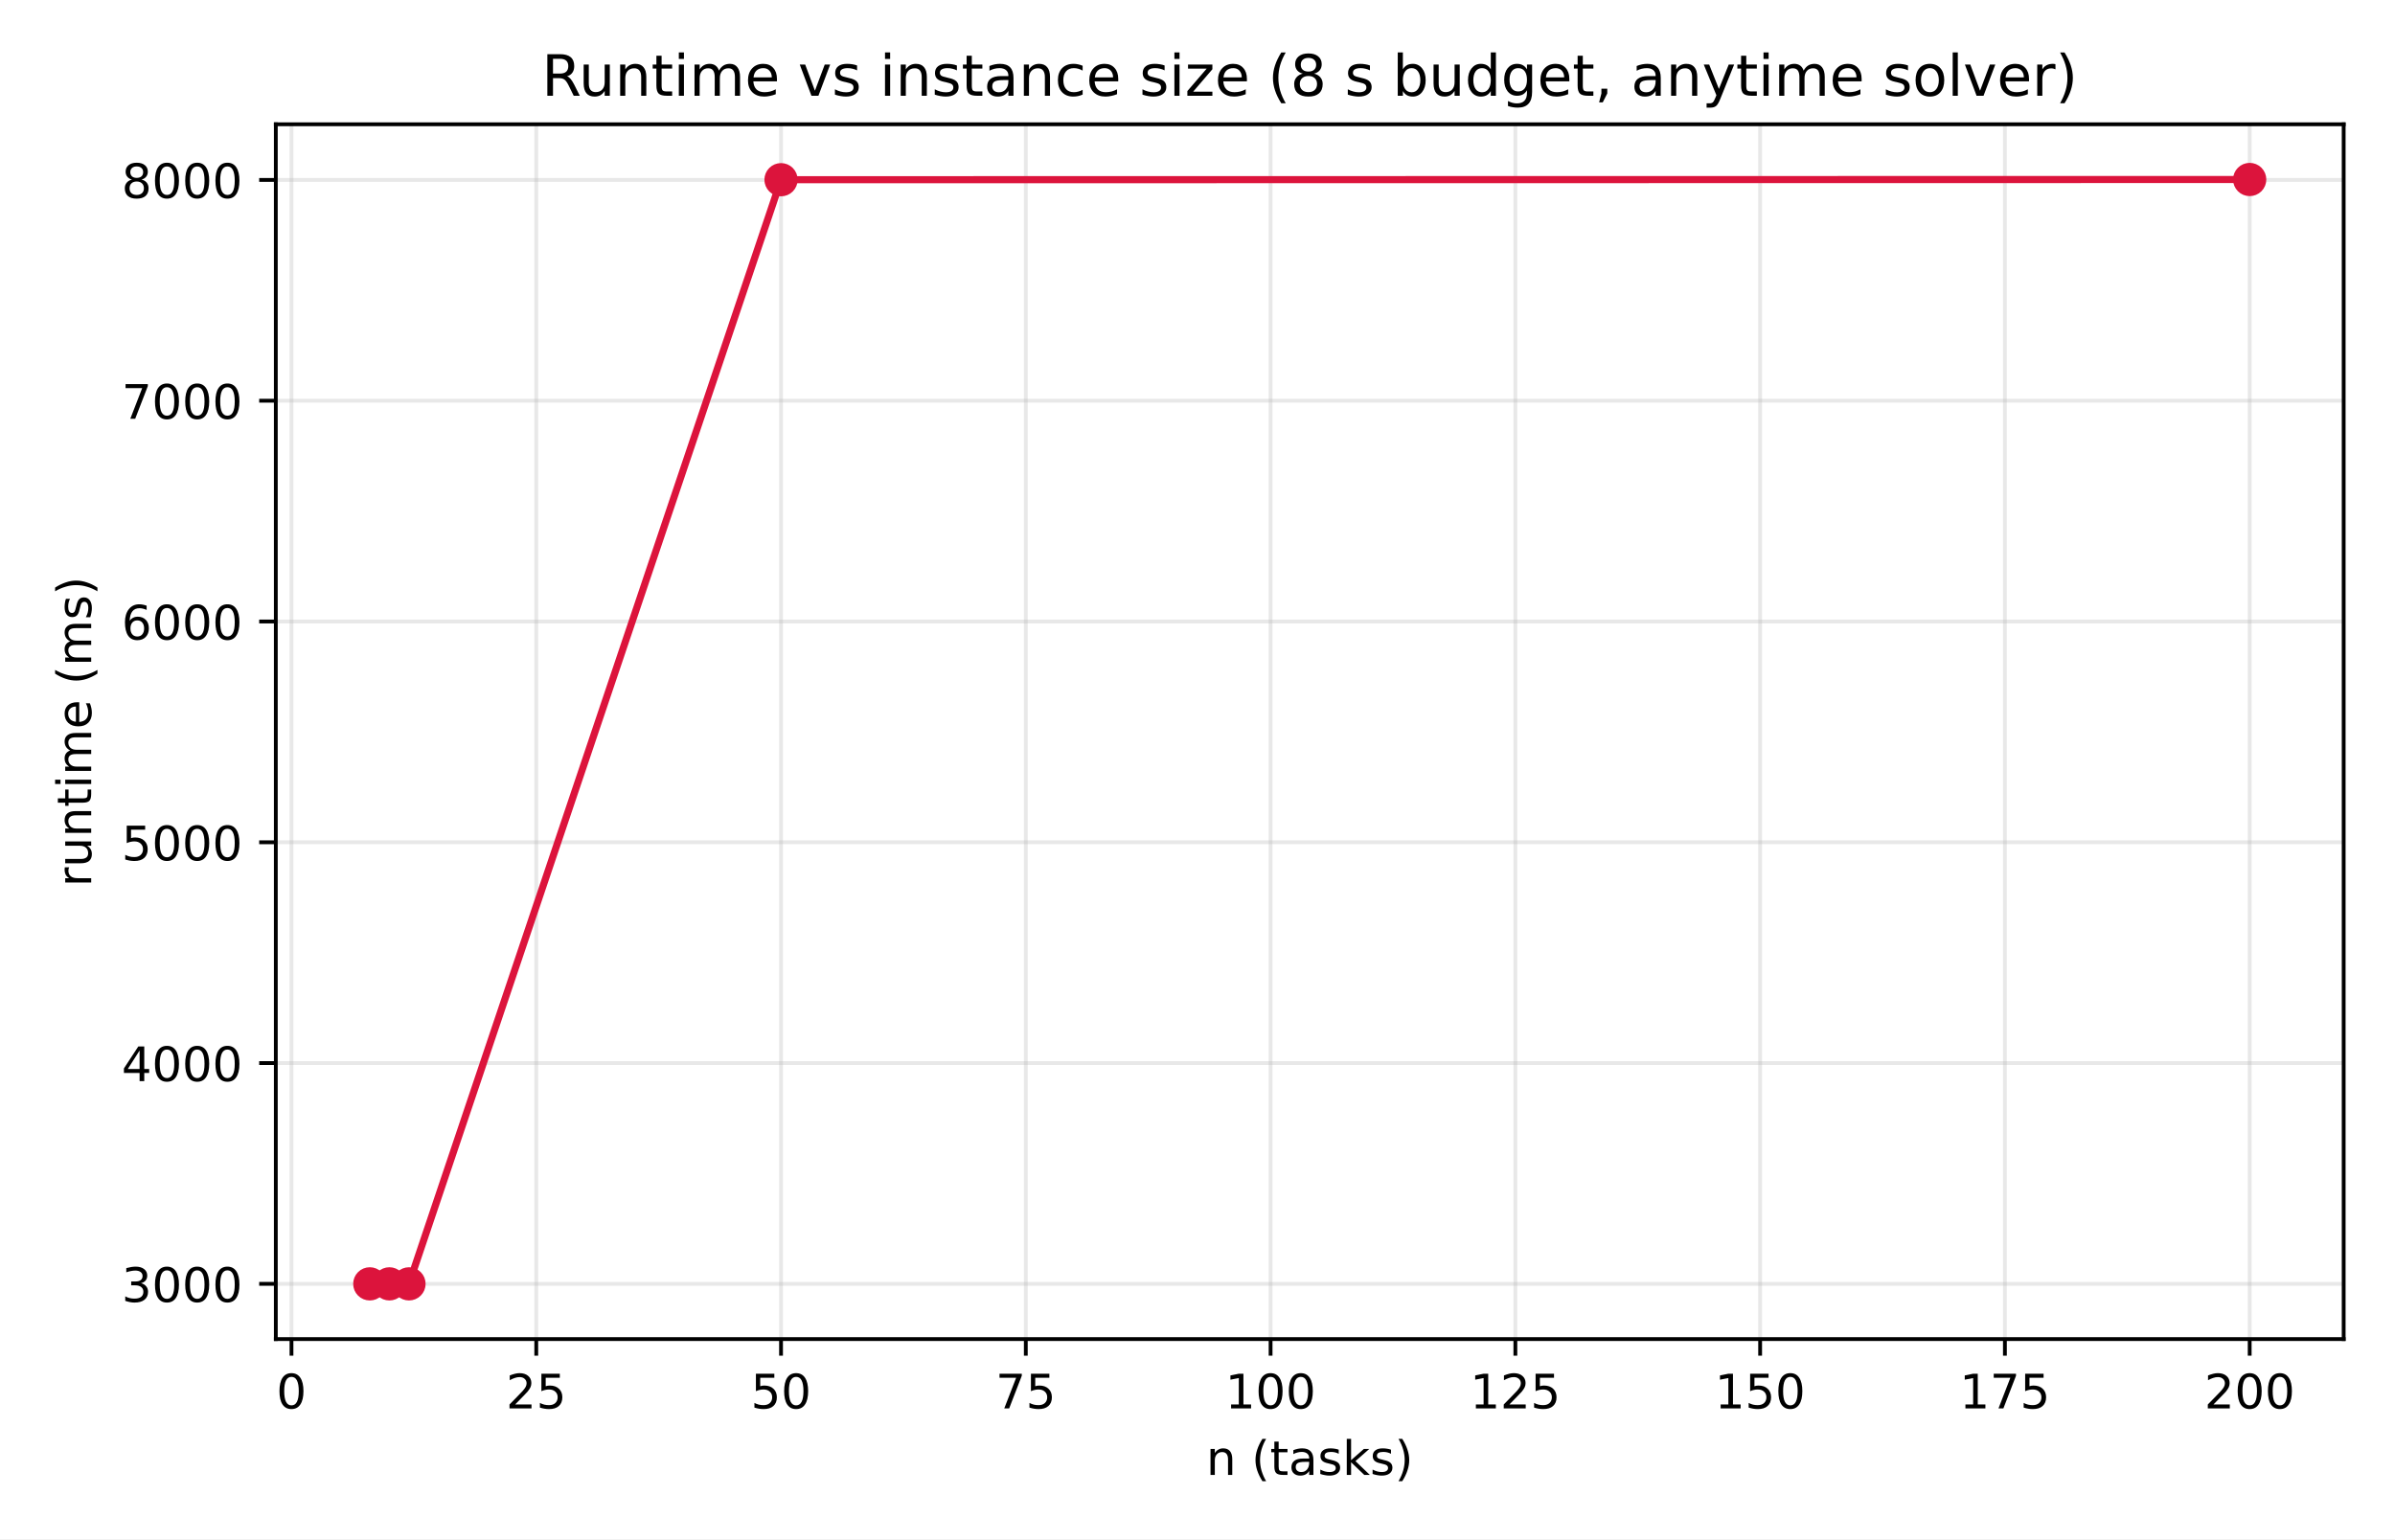
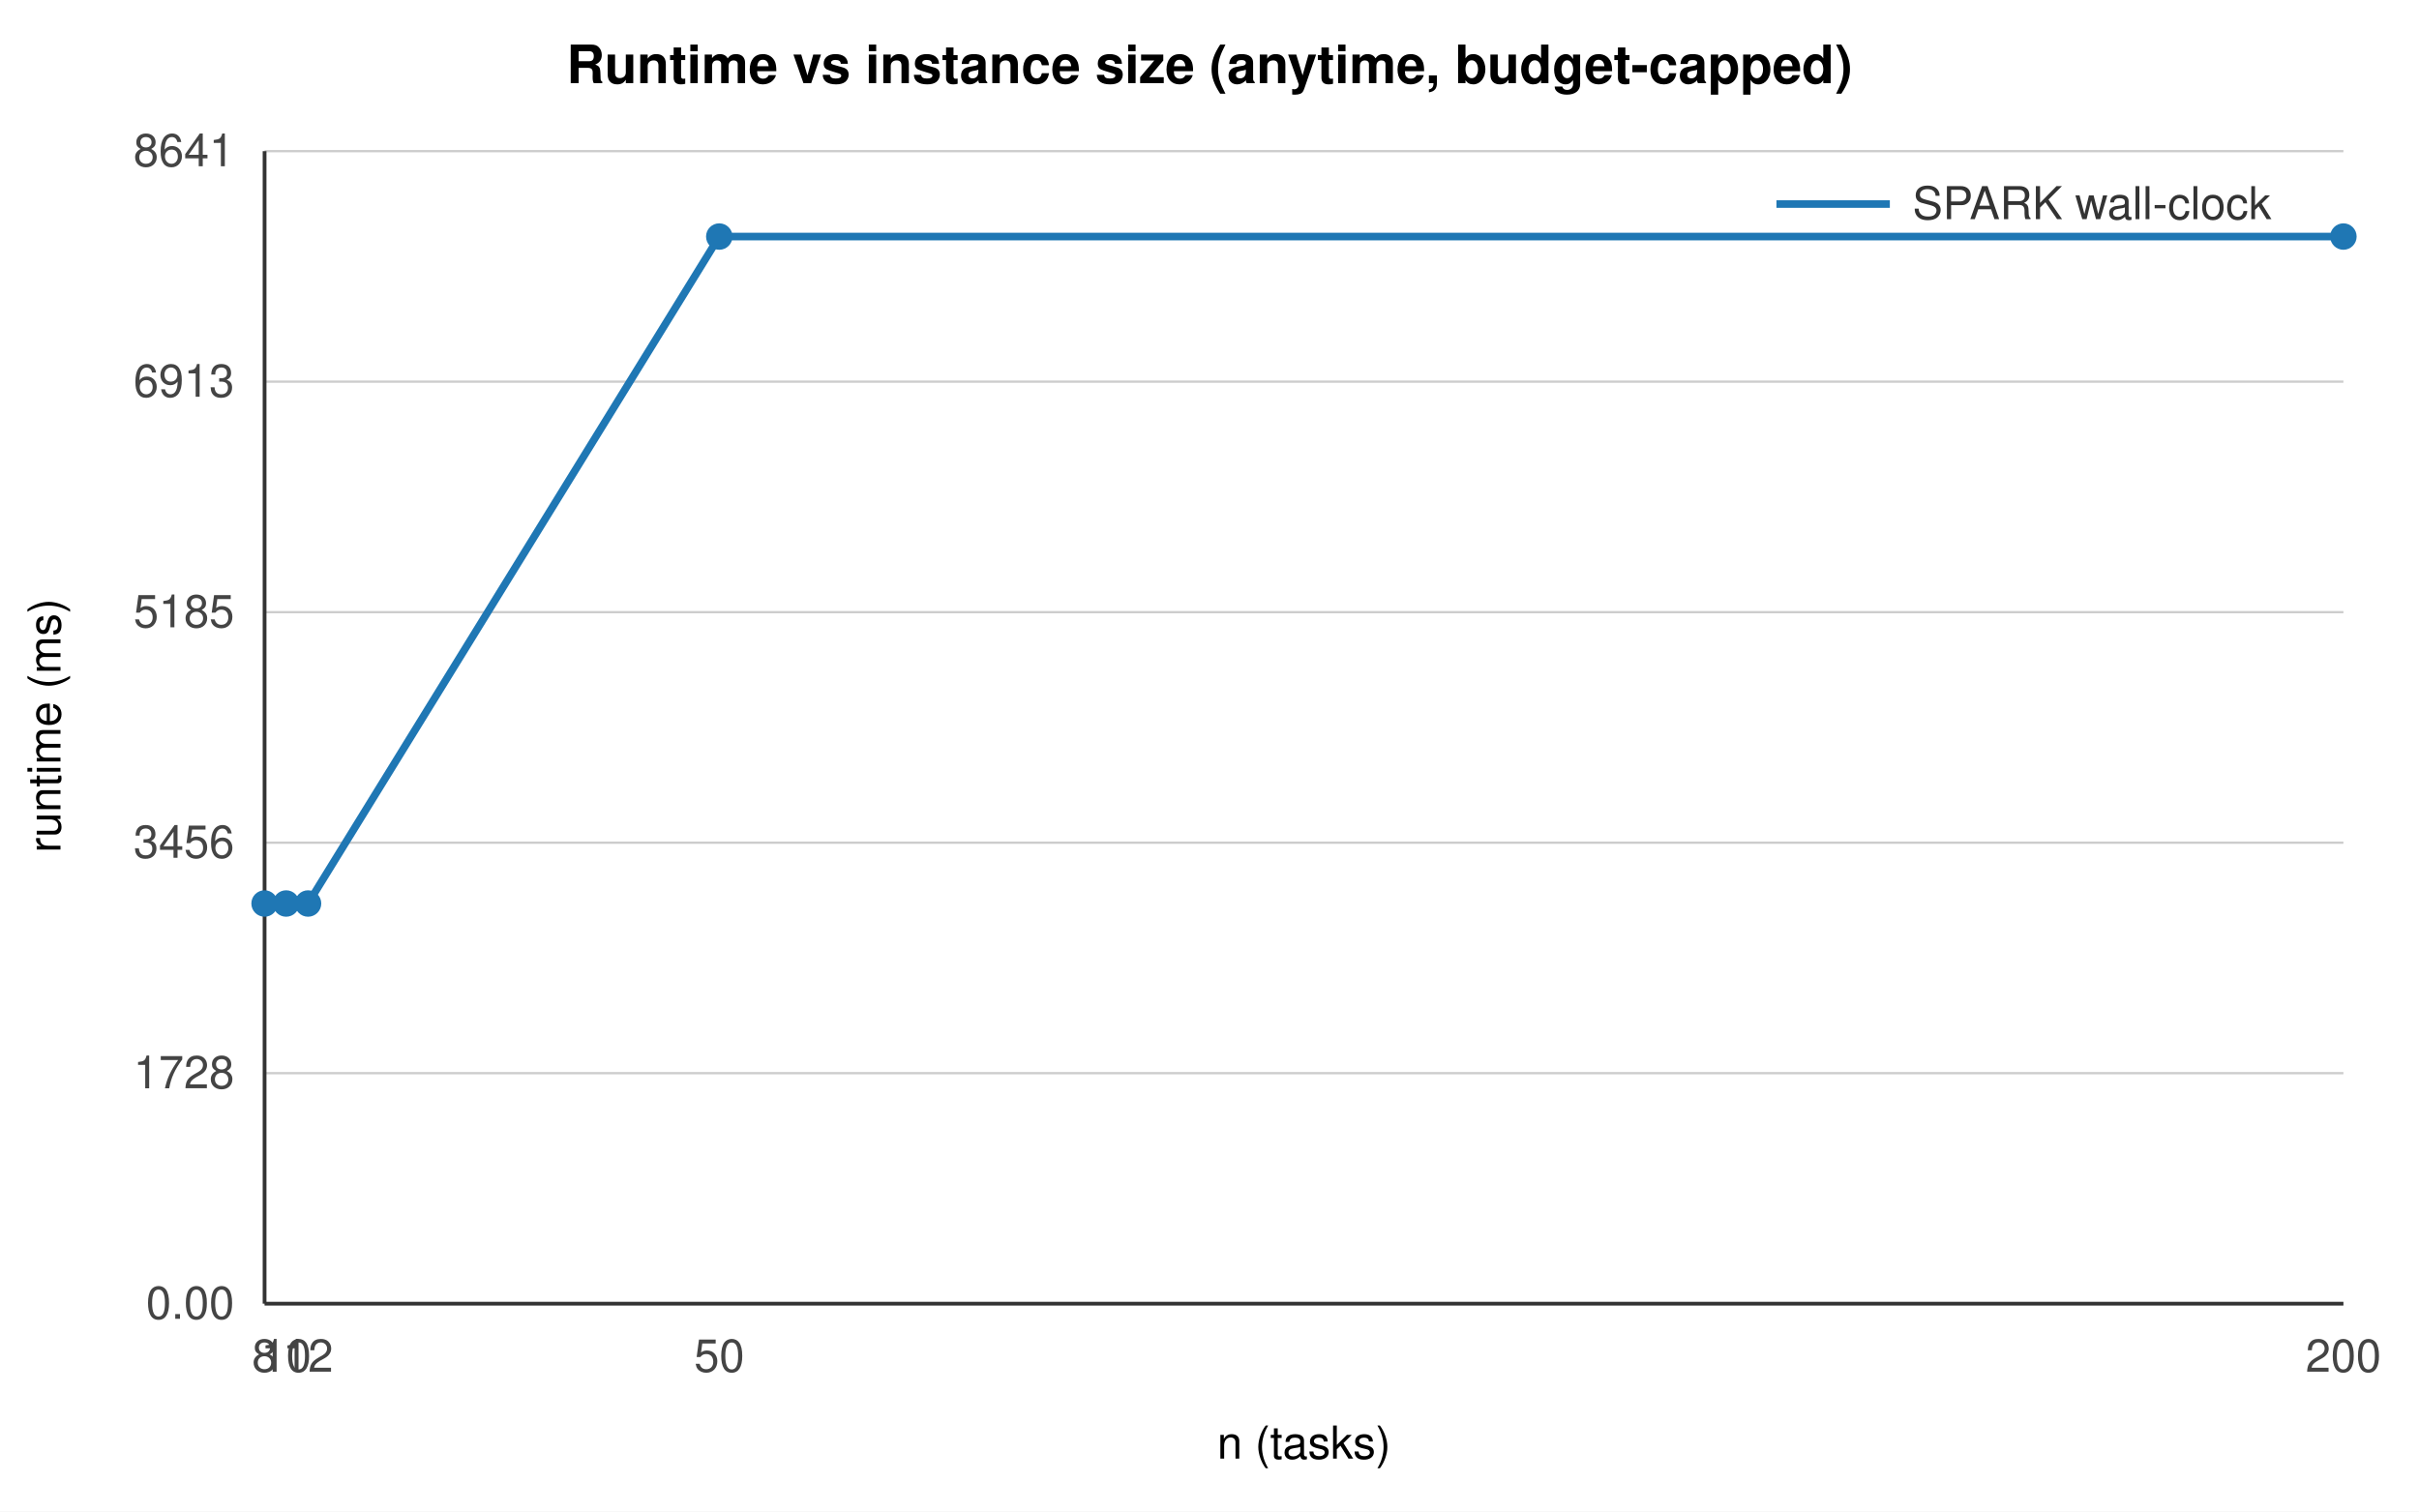
- <svg xmlns="http://www.w3.org/2000/svg" xmlns:xlink="http://www.w3.org/1999/xlink" width="504pt" height="324pt" viewBox="0 0 504 324" version="1.1">
-   <defs>
-     <style type="text/css">*{stroke-linejoin: round; stroke-linecap: butt}</style>
-   </defs>
-   <g id="figure_1">
-     <g id="patch_1">
-       <path d="M 0 324  L 504 324  L 504 0  L 0 0  z " style="fill: #ffffff" />
-     </g>
-     <g id="axes_1">
-       <g id="patch_2">
-         <path d="M 58.042 281.878  L 493.2 281.878  L 493.2 26.16  L 58.042 26.16  z " style="fill: #ffffff" />
-       </g>
-       <g id="matplotlib.axis_1">
-         <g id="xtick_1">
-           <g id="line2d_1">
-             <path d="M 61.339 281.878  L 61.339 26.16  " clip-path="url(#pf07a53d4b5)" style="fill: none; stroke: #b0b0b0; stroke-opacity: 0.3; stroke-width: 0.8; stroke-linecap: square" />
-           </g>
-           <g id="line2d_2">
-             <defs>
-               <path id="m14f5737387" d="M 0 0  L 0 3.5  " style="stroke: #000000; stroke-width: 0.8" />
-             </defs>
-             <g>
-               <use xlink:href="#m14f5737387" x="61.339" y="281.878" style="stroke: #000000; stroke-width: 0.8" />
-             </g>
-           </g>
-           <g id="text_1">
-             <text style="font-size: 10px; font-family: 'DejaVu Sans', 'Bitstream Vera Sans', 'Computer Modern Sans Serif', 'Lucida Grande', 'Verdana', 'Geneva', 'Lucid', 'Arial', 'Helvetica', 'Avant Garde', sans-serif; text-anchor: middle" x="61.339" y="296.475" transform="rotate(-0 61.33899 296.4753)">0</text>
-           </g>
-         </g>
-         <g id="xtick_2">
-           <g id="line2d_3">
-             <path d="M 112.849 281.878  L 112.849 26.16  " clip-path="url(#pf07a53d4b5)" style="fill: none; stroke: #b0b0b0; stroke-opacity: 0.3; stroke-width: 0.8; stroke-linecap: square" />
-           </g>
-           <g id="line2d_4">
-             <g>
-               <use xlink:href="#m14f5737387" x="112.849" y="281.878" style="stroke: #000000; stroke-width: 0.8" />
-             </g>
-           </g>
-           <g id="text_2">
-             <text style="font-size: 10px; font-family: 'DejaVu Sans', 'Bitstream Vera Sans', 'Computer Modern Sans Serif', 'Lucida Grande', 'Verdana', 'Geneva', 'Lucid', 'Arial', 'Helvetica', 'Avant Garde', sans-serif; text-anchor: middle" x="112.849" y="296.475" transform="rotate(-0 112.8491 296.4753)">25</text>
-           </g>
-         </g>
-         <g id="xtick_3">
-           <g id="line2d_5">
-             <path d="M 164.359 281.878  L 164.359 26.16  " clip-path="url(#pf07a53d4b5)" style="fill: none; stroke: #b0b0b0; stroke-opacity: 0.3; stroke-width: 0.8; stroke-linecap: square" />
-           </g>
-           <g id="line2d_6">
-             <g>
-               <use xlink:href="#m14f5737387" x="164.359" y="281.878" style="stroke: #000000; stroke-width: 0.8" />
-             </g>
-           </g>
-           <g id="text_3">
-             <text style="font-size: 10px; font-family: 'DejaVu Sans', 'Bitstream Vera Sans', 'Computer Modern Sans Serif', 'Lucida Grande', 'Verdana', 'Geneva', 'Lucid', 'Arial', 'Helvetica', 'Avant Garde', sans-serif; text-anchor: middle" x="164.359" y="296.475" transform="rotate(-0 164.3593 296.4753)">50</text>
-           </g>
-         </g>
-         <g id="xtick_4">
-           <g id="line2d_7">
-             <path d="M 215.869 281.878  L 215.869 26.16  " clip-path="url(#pf07a53d4b5)" style="fill: none; stroke: #b0b0b0; stroke-opacity: 0.3; stroke-width: 0.8; stroke-linecap: square" />
-           </g>
-           <g id="line2d_8">
-             <g>
-               <use xlink:href="#m14f5737387" x="215.869" y="281.878" style="stroke: #000000; stroke-width: 0.8" />
-             </g>
-           </g>
-           <g id="text_4">
-             <text style="font-size: 10px; font-family: 'DejaVu Sans', 'Bitstream Vera Sans', 'Computer Modern Sans Serif', 'Lucida Grande', 'Verdana', 'Geneva', 'Lucid', 'Arial', 'Helvetica', 'Avant Garde', sans-serif; text-anchor: middle" x="215.869" y="296.475" transform="rotate(-0 215.8694 296.4753)">75</text>
-           </g>
-         </g>
-         <g id="xtick_5">
-           <g id="line2d_9">
-             <path d="M 267.38 281.878  L 267.38 26.16  " clip-path="url(#pf07a53d4b5)" style="fill: none; stroke: #b0b0b0; stroke-opacity: 0.3; stroke-width: 0.8; stroke-linecap: square" />
-           </g>
-           <g id="line2d_10">
-             <g>
-               <use xlink:href="#m14f5737387" x="267.38" y="281.878" style="stroke: #000000; stroke-width: 0.8" />
-             </g>
-           </g>
-           <g id="text_5">
-             <text style="font-size: 10px; font-family: 'DejaVu Sans', 'Bitstream Vera Sans', 'Computer Modern Sans Serif', 'Lucida Grande', 'Verdana', 'Geneva', 'Lucid', 'Arial', 'Helvetica', 'Avant Garde', sans-serif; text-anchor: middle" x="267.38" y="296.475" transform="rotate(-0 267.3795 296.4753)">100</text>
-           </g>
-         </g>
-         <g id="xtick_6">
-           <g id="line2d_11">
-             <path d="M 318.89 281.878  L 318.89 26.16  " clip-path="url(#pf07a53d4b5)" style="fill: none; stroke: #b0b0b0; stroke-opacity: 0.3; stroke-width: 0.8; stroke-linecap: square" />
-           </g>
-           <g id="line2d_12">
-             <g>
-               <use xlink:href="#m14f5737387" x="318.89" y="281.878" style="stroke: #000000; stroke-width: 0.8" />
-             </g>
-           </g>
-           <g id="text_6">
-             <text style="font-size: 10px; font-family: 'DejaVu Sans', 'Bitstream Vera Sans', 'Computer Modern Sans Serif', 'Lucida Grande', 'Verdana', 'Geneva', 'Lucid', 'Arial', 'Helvetica', 'Avant Garde', sans-serif; text-anchor: middle" x="318.89" y="296.475" transform="rotate(-0 318.8897 296.4753)">125</text>
-           </g>
-         </g>
-         <g id="xtick_7">
-           <g id="line2d_13">
-             <path d="M 370.4 281.878  L 370.4 26.16  " clip-path="url(#pf07a53d4b5)" style="fill: none; stroke: #b0b0b0; stroke-opacity: 0.3; stroke-width: 0.8; stroke-linecap: square" />
-           </g>
-           <g id="line2d_14">
-             <g>
-               <use xlink:href="#m14f5737387" x="370.4" y="281.878" style="stroke: #000000; stroke-width: 0.8" />
-             </g>
-           </g>
-           <g id="text_7">
-             <text style="font-size: 10px; font-family: 'DejaVu Sans', 'Bitstream Vera Sans', 'Computer Modern Sans Serif', 'Lucida Grande', 'Verdana', 'Geneva', 'Lucid', 'Arial', 'Helvetica', 'Avant Garde', sans-serif; text-anchor: middle" x="370.4" y="296.475" transform="rotate(-0 370.3998 296.4753)">150</text>
-           </g>
-         </g>
-         <g id="xtick_8">
-           <g id="line2d_15">
-             <path d="M 421.91 281.878  L 421.91 26.16  " clip-path="url(#pf07a53d4b5)" style="fill: none; stroke: #b0b0b0; stroke-opacity: 0.3; stroke-width: 0.8; stroke-linecap: square" />
-           </g>
-           <g id="line2d_16">
-             <g>
-               <use xlink:href="#m14f5737387" x="421.91" y="281.878" style="stroke: #000000; stroke-width: 0.8" />
-             </g>
-           </g>
-           <g id="text_8">
-             <text style="font-size: 10px; font-family: 'DejaVu Sans', 'Bitstream Vera Sans', 'Computer Modern Sans Serif', 'Lucida Grande', 'Verdana', 'Geneva', 'Lucid', 'Arial', 'Helvetica', 'Avant Garde', sans-serif; text-anchor: middle" x="421.91" y="296.475" transform="rotate(-0 421.91 296.4753)">175</text>
-           </g>
-         </g>
-         <g id="xtick_9">
-           <g id="line2d_17">
-             <path d="M 473.42 281.878  L 473.42 26.16  " clip-path="url(#pf07a53d4b5)" style="fill: none; stroke: #b0b0b0; stroke-opacity: 0.3; stroke-width: 0.8; stroke-linecap: square" />
-           </g>
-           <g id="line2d_18">
-             <g>
-               <use xlink:href="#m14f5737387" x="473.42" y="281.878" style="stroke: #000000; stroke-width: 0.8" />
-             </g>
-           </g>
-           <g id="text_9">
-             <text style="font-size: 10px; font-family: 'DejaVu Sans', 'Bitstream Vera Sans', 'Computer Modern Sans Serif', 'Lucida Grande', 'Verdana', 'Geneva', 'Lucid', 'Arial', 'Helvetica', 'Avant Garde', sans-serif; text-anchor: middle" x="473.42" y="296.475" transform="rotate(-0 473.4201 296.4753)">200</text>
-           </g>
-         </g>
-         <g id="text_10">
-           <text style="font-size: 10px; font-family: 'DejaVu Sans', 'Bitstream Vera Sans', 'Computer Modern Sans Serif', 'Lucida Grande', 'Verdana', 'Geneva', 'Lucid', 'Arial', 'Helvetica', 'Avant Garde', sans-serif; text-anchor: middle" x="275.621" y="310.476" transform="rotate(-0 275.6212 310.4761)">n (tasks)</text>
-         </g>
-       </g>
-       <g id="matplotlib.axis_2">
-         <g id="ytick_1">
-           <g id="line2d_19">
-             <path d="M 58.042 270.254  L 493.2 270.254  " clip-path="url(#pf07a53d4b5)" style="fill: none; stroke: #b0b0b0; stroke-opacity: 0.3; stroke-width: 0.8; stroke-linecap: square" />
-           </g>
-           <g id="line2d_20">
-             <defs>
-               <path id="mde265b99cb" d="M 0 0  L -3.5 0  " style="stroke: #000000; stroke-width: 0.8" />
-             </defs>
-             <g>
-               <use xlink:href="#mde265b99cb" x="58.042" y="270.254" style="stroke: #000000; stroke-width: 0.8" />
-             </g>
-           </g>
-           <g id="text_11">
-             <text style="font-size: 10px; font-family: 'DejaVu Sans', 'Bitstream Vera Sans', 'Computer Modern Sans Serif', 'Lucida Grande', 'Verdana', 'Geneva', 'Lucid', 'Arial', 'Helvetica', 'Avant Garde', sans-serif; text-anchor: end" x="51.042" y="274.053" transform="rotate(-0 51.04234 274.053)">3000</text>
-           </g>
-         </g>
-         <g id="ytick_2">
-           <g id="line2d_21">
-             <path d="M 58.042 223.779  L 493.2 223.779  " clip-path="url(#pf07a53d4b5)" style="fill: none; stroke: #b0b0b0; stroke-opacity: 0.3; stroke-width: 0.8; stroke-linecap: square" />
-           </g>
-           <g id="line2d_22">
-             <g>
-               <use xlink:href="#mde265b99cb" x="58.042" y="223.779" style="stroke: #000000; stroke-width: 0.8" />
-             </g>
-           </g>
-           <g id="text_12">
-             <text style="font-size: 10px; font-family: 'DejaVu Sans', 'Bitstream Vera Sans', 'Computer Modern Sans Serif', 'Lucida Grande', 'Verdana', 'Geneva', 'Lucid', 'Arial', 'Helvetica', 'Avant Garde', sans-serif; text-anchor: end" x="51.042" y="227.577" transform="rotate(-0 51.04234 227.5774)">4000</text>
-           </g>
-         </g>
-         <g id="ytick_3">
-           <g id="line2d_23">
-             <path d="M 58.042 177.303  L 493.2 177.303  " clip-path="url(#pf07a53d4b5)" style="fill: none; stroke: #b0b0b0; stroke-opacity: 0.3; stroke-width: 0.8; stroke-linecap: square" />
-           </g>
-           <g id="line2d_24">
-             <g>
-               <use xlink:href="#mde265b99cb" x="58.042" y="177.303" style="stroke: #000000; stroke-width: 0.8" />
-             </g>
-           </g>
-           <g id="text_13">
-             <text style="font-size: 10px; font-family: 'DejaVu Sans', 'Bitstream Vera Sans', 'Computer Modern Sans Serif', 'Lucida Grande', 'Verdana', 'Geneva', 'Lucid', 'Arial', 'Helvetica', 'Avant Garde', sans-serif; text-anchor: end" x="51.042" y="181.102" transform="rotate(-0 51.04234 181.1019)">5000</text>
-           </g>
-         </g>
-         <g id="ytick_4">
-           <g id="line2d_25">
-             <path d="M 58.042 130.828  L 493.2 130.828  " clip-path="url(#pf07a53d4b5)" style="fill: none; stroke: #b0b0b0; stroke-opacity: 0.3; stroke-width: 0.8; stroke-linecap: square" />
-           </g>
-           <g id="line2d_26">
-             <g>
-               <use xlink:href="#mde265b99cb" x="58.042" y="130.828" style="stroke: #000000; stroke-width: 0.8" />
-             </g>
-           </g>
-           <g id="text_14">
-             <text style="font-size: 10px; font-family: 'DejaVu Sans', 'Bitstream Vera Sans', 'Computer Modern Sans Serif', 'Lucida Grande', 'Verdana', 'Geneva', 'Lucid', 'Arial', 'Helvetica', 'Avant Garde', sans-serif; text-anchor: end" x="51.042" y="134.626" transform="rotate(-0 51.04234 134.6264)">6000</text>
-           </g>
-         </g>
-         <g id="ytick_5">
-           <g id="line2d_27">
-             <path d="M 58.042 84.352  L 493.2 84.352  " clip-path="url(#pf07a53d4b5)" style="fill: none; stroke: #b0b0b0; stroke-opacity: 0.3; stroke-width: 0.8; stroke-linecap: square" />
-           </g>
-           <g id="line2d_28">
-             <g>
-               <use xlink:href="#mde265b99cb" x="58.042" y="84.352" style="stroke: #000000; stroke-width: 0.8" />
-             </g>
-           </g>
-           <g id="text_15">
-             <text style="font-size: 10px; font-family: 'DejaVu Sans', 'Bitstream Vera Sans', 'Computer Modern Sans Serif', 'Lucida Grande', 'Verdana', 'Geneva', 'Lucid', 'Arial', 'Helvetica', 'Avant Garde', sans-serif; text-anchor: end" x="51.042" y="88.151" transform="rotate(-0 51.04234 88.15084)">7000</text>
-           </g>
-         </g>
-         <g id="ytick_6">
-           <g id="line2d_29">
-             <path d="M 58.042 37.876  L 493.2 37.876  " clip-path="url(#pf07a53d4b5)" style="fill: none; stroke: #b0b0b0; stroke-opacity: 0.3; stroke-width: 0.8; stroke-linecap: square" />
-           </g>
-           <g id="line2d_30">
-             <g>
-               <use xlink:href="#mde265b99cb" x="58.042" y="37.876" style="stroke: #000000; stroke-width: 0.8" />
-             </g>
-           </g>
-           <g id="text_16">
-             <text style="font-size: 10px; font-family: 'DejaVu Sans', 'Bitstream Vera Sans', 'Computer Modern Sans Serif', 'Lucida Grande', 'Verdana', 'Geneva', 'Lucid', 'Arial', 'Helvetica', 'Avant Garde', sans-serif; text-anchor: end" x="51.042" y="41.675" transform="rotate(-0 51.04234 41.67531)">8000</text>
-           </g>
-         </g>
-         <g id="text_17">
-           <text style="font-size: 10px; font-family: 'DejaVu Sans', 'Bitstream Vera Sans', 'Computer Modern Sans Serif', 'Lucida Grande', 'Verdana', 'Geneva', 'Lucid', 'Arial', 'Helvetica', 'Avant Garde', sans-serif; text-anchor: middle" x="19.19" y="154.019" transform="rotate(-90 19.19 154.0188)">runtime (ms)</text>
-         </g>
-       </g>
-       <g id="line2d_31">
-         <path d="M 77.822 270.254  L 81.943 270.254  L 86.064 270.254  L 164.359 37.83  L 473.42 37.784  " clip-path="url(#pf07a53d4b5)" style="fill: none; stroke: #dc143c; stroke-width: 1.5; stroke-linecap: square" />
-         <defs>
-           <path id="m9fc45bc816" d="M 0 3  C 0.796 3 1.559 2.684 2.121 2.121  C 2.684 1.559 3 0.796 3 0  C 3 -0.796 2.684 -1.559 2.121 -2.121  C 1.559 -2.684 0.796 -3 0 -3  C -0.796 -3 -1.559 -2.684 -2.121 -2.121  C -2.684 -1.559 -3 -0.796 -3 0  C -3 0.796 -2.684 1.559 -2.121 2.121  C -1.559 2.684 -0.796 3 0 3  z " style="stroke: #dc143c" />
-         </defs>
-         <g clip-path="url(#pf07a53d4b5)">
-           <use xlink:href="#m9fc45bc816" x="77.822" y="270.254" style="fill: #dc143c; stroke: #dc143c" />
-           <use xlink:href="#m9fc45bc816" x="81.943" y="270.254" style="fill: #dc143c; stroke: #dc143c" />
-           <use xlink:href="#m9fc45bc816" x="86.064" y="270.254" style="fill: #dc143c; stroke: #dc143c" />
-           <use xlink:href="#m9fc45bc816" x="164.359" y="37.83" style="fill: #dc143c; stroke: #dc143c" />
-           <use xlink:href="#m9fc45bc816" x="473.42" y="37.784" style="fill: #dc143c; stroke: #dc143c" />
-         </g>
-       </g>
-       <g id="patch_3">
-         <path d="M 58.042 281.878  L 58.042 26.16  " style="fill: none; stroke: #000000; stroke-width: 0.8; stroke-linejoin: miter; stroke-linecap: square" />
-       </g>
-       <g id="patch_4">
-         <path d="M 493.2 281.878  L 493.2 26.16  " style="fill: none; stroke: #000000; stroke-width: 0.8; stroke-linejoin: miter; stroke-linecap: square" />
-       </g>
-       <g id="patch_5">
-         <path d="M 58.042 281.878  L 493.2 281.878  " style="fill: none; stroke: #000000; stroke-width: 0.8; stroke-linejoin: miter; stroke-linecap: square" />
-       </g>
-       <g id="patch_6">
-         <path d="M 58.042 26.16  L 493.2 26.16  " style="fill: none; stroke: #000000; stroke-width: 0.8; stroke-linejoin: miter; stroke-linecap: square" />
-       </g>
-       <g id="text_18">
-         <text style="font-size: 12px; font-family: 'DejaVu Sans', 'Bitstream Vera Sans', 'Computer Modern Sans Serif', 'Lucida Grande', 'Verdana', 'Geneva', 'Lucid', 'Arial', 'Helvetica', 'Avant Garde', sans-serif; text-anchor: middle" x="275.621" y="20.16" transform="rotate(-0 275.6212 20.16)">Runtime vs instance size (8 s budget, anytime solver)</text>
-       </g>
-     </g>
-   </g>
-   <defs>
-     <clipPath id="pf07a53d4b5">
-       <rect x="58.042" y="26.16" width="435.158" height="255.718" />
-     </clipPath>
-   </defs>
+ <svg xmlns="http://www.w3.org/2000/svg" width="640" height="400" viewBox="0 0 640 400" font-family="Helvetica,Arial,sans-serif" font-size="12">
+   <rect width="640" height="400" fill="white" />
+   <text x="320" y="22" text-anchor="middle" font-size="14" font-weight="bold">Runtime vs instance size (anytime, budget-capped)</text>
+   <line x1="70" y1="40.0" x2="620" y2="40.0" stroke="#ccc" stroke-width="0.6" />
+   <text x="62" y="44.0" text-anchor="end" fill="#444">8641</text>
+   <line x1="70" y1="101.0" x2="620" y2="101.0" stroke="#ccc" stroke-width="0.6" />
+   <text x="62" y="105.0" text-anchor="end" fill="#444">6913</text>
+   <line x1="70" y1="162.0" x2="620" y2="162.0" stroke="#ccc" stroke-width="0.6" />
+   <text x="62" y="166.0" text-anchor="end" fill="#444">5185</text>
+   <line x1="70" y1="223.0" x2="620" y2="223.0" stroke="#ccc" stroke-width="0.6" />
+   <text x="62" y="227.0" text-anchor="end" fill="#444">3456</text>
+   <line x1="70" y1="284.0" x2="620" y2="284.0" stroke="#ccc" stroke-width="0.6" />
+   <text x="62" y="288.0" text-anchor="end" fill="#444">1728</text>
+   <line x1="70" y1="345.0" x2="620" y2="345.0" stroke="#ccc" stroke-width="0.6" />
+   <text x="62" y="349.0" text-anchor="end" fill="#444">0.00</text>
+   <text x="70.0" y="363" text-anchor="middle" fill="#444">8</text>
+   <text x="75.7" y="363" text-anchor="middle" fill="#444">10</text>
+   <text x="81.5" y="363" text-anchor="middle" fill="#444">12</text>
+   <text x="190.3" y="363" text-anchor="middle" fill="#444">50</text>
+   <text x="620.0" y="363" text-anchor="middle" fill="#444">200</text>
+   <line x1="70" y1="345" x2="620" y2="345" stroke="#333" />
+   <line x1="70" y1="40" x2="70" y2="345" stroke="#333" />
+   <text x="345" y="386" text-anchor="middle">n (tasks)</text>
+   <text x="16" y="192" text-anchor="middle" transform="rotate(-90 16 192)">runtime (ms)</text>
+   <path d="M70.0,239.1 L75.7,239.1 L81.5,239.1 L190.3,62.6 L620.0,62.6" fill="none" stroke="#1f77b4" stroke-width="2" />
+   <circle cx="70.0" cy="239.1" r="3.5" fill="#1f77b4" />
+   <circle cx="75.7" cy="239.1" r="3.5" fill="#1f77b4" />
+   <circle cx="81.5" cy="239.1" r="3.5" fill="#1f77b4" />
+   <circle cx="190.3" cy="62.6" r="3.5" fill="#1f77b4" />
+   <circle cx="620.0" cy="62.6" r="3.5" fill="#1f77b4" />
+   <line x1="470" y1="54" x2="500" y2="54" stroke="#1f77b4" stroke-width="2" />
+   <text x="506" y="58" fill="#333">SPARK wall-clock</text>
</svg>
